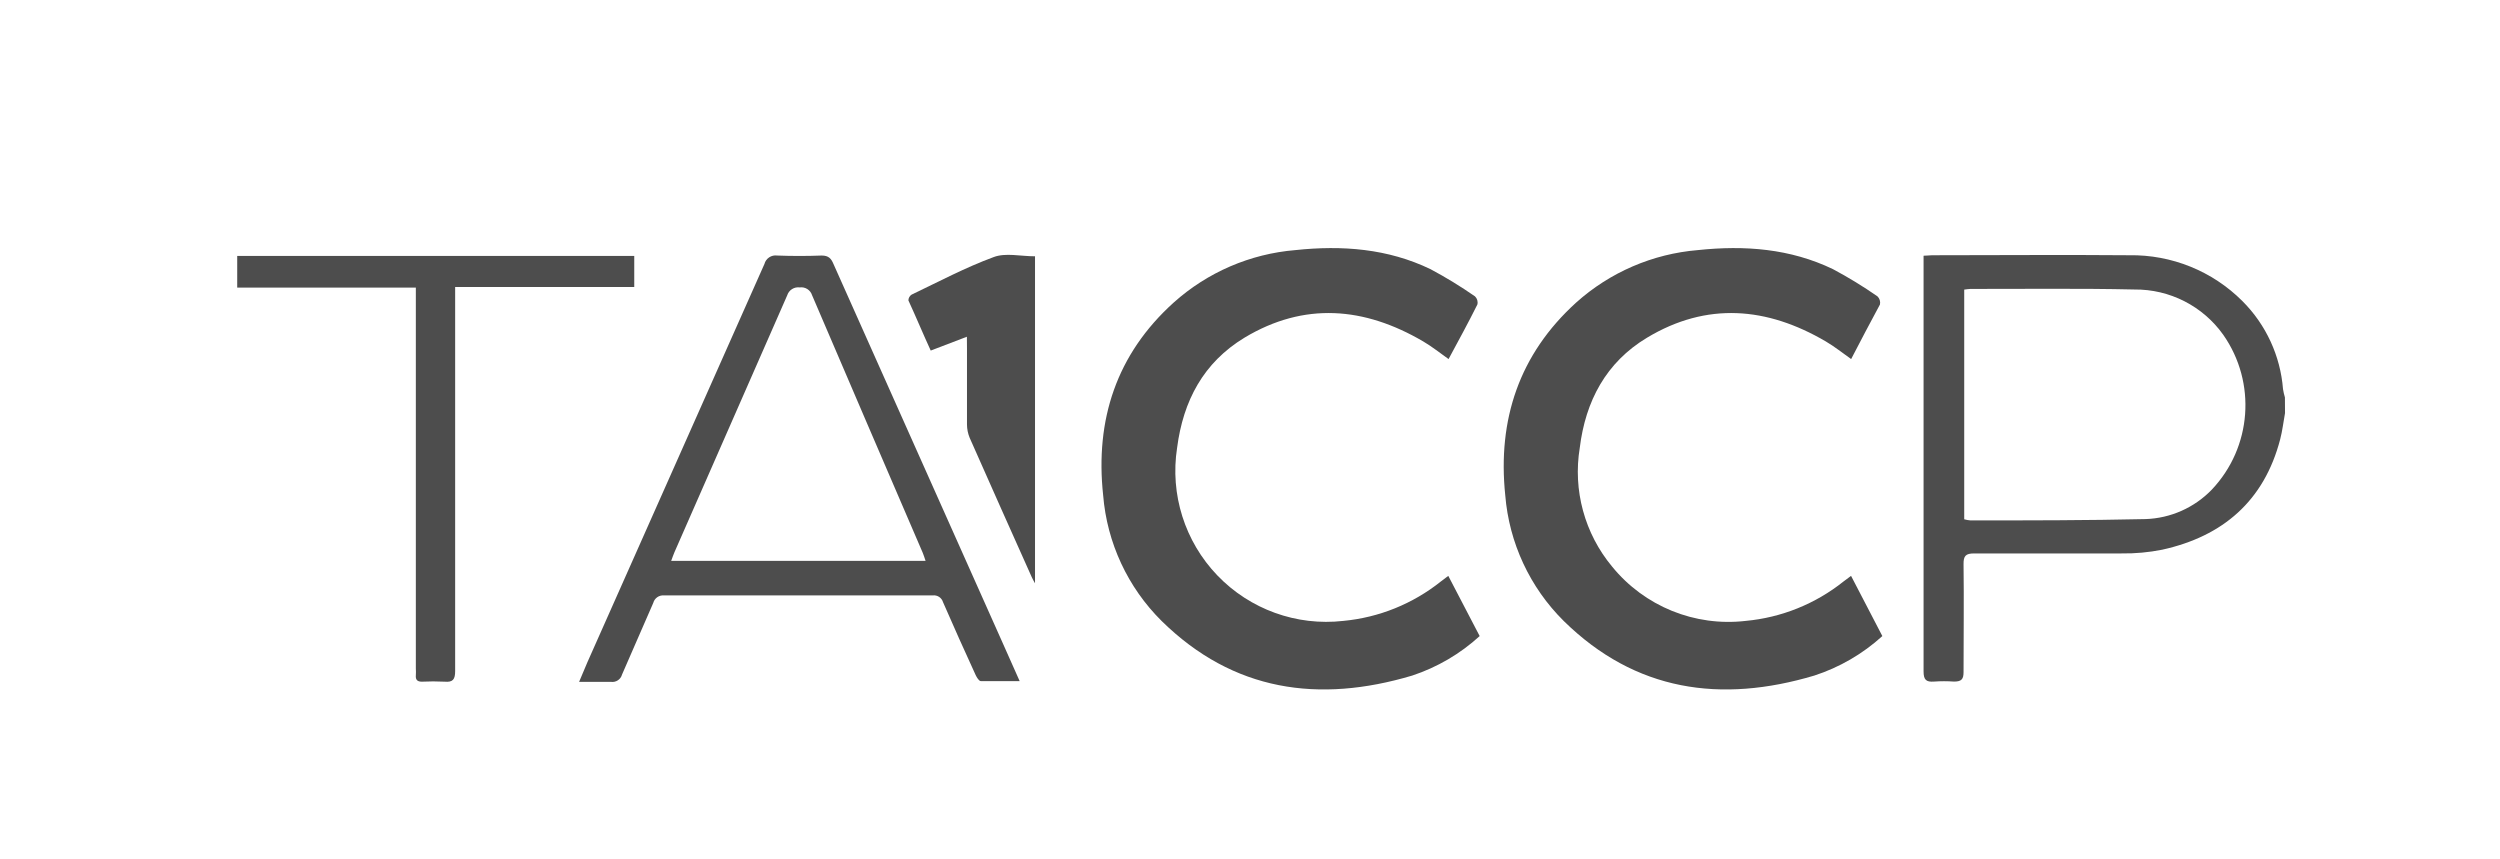
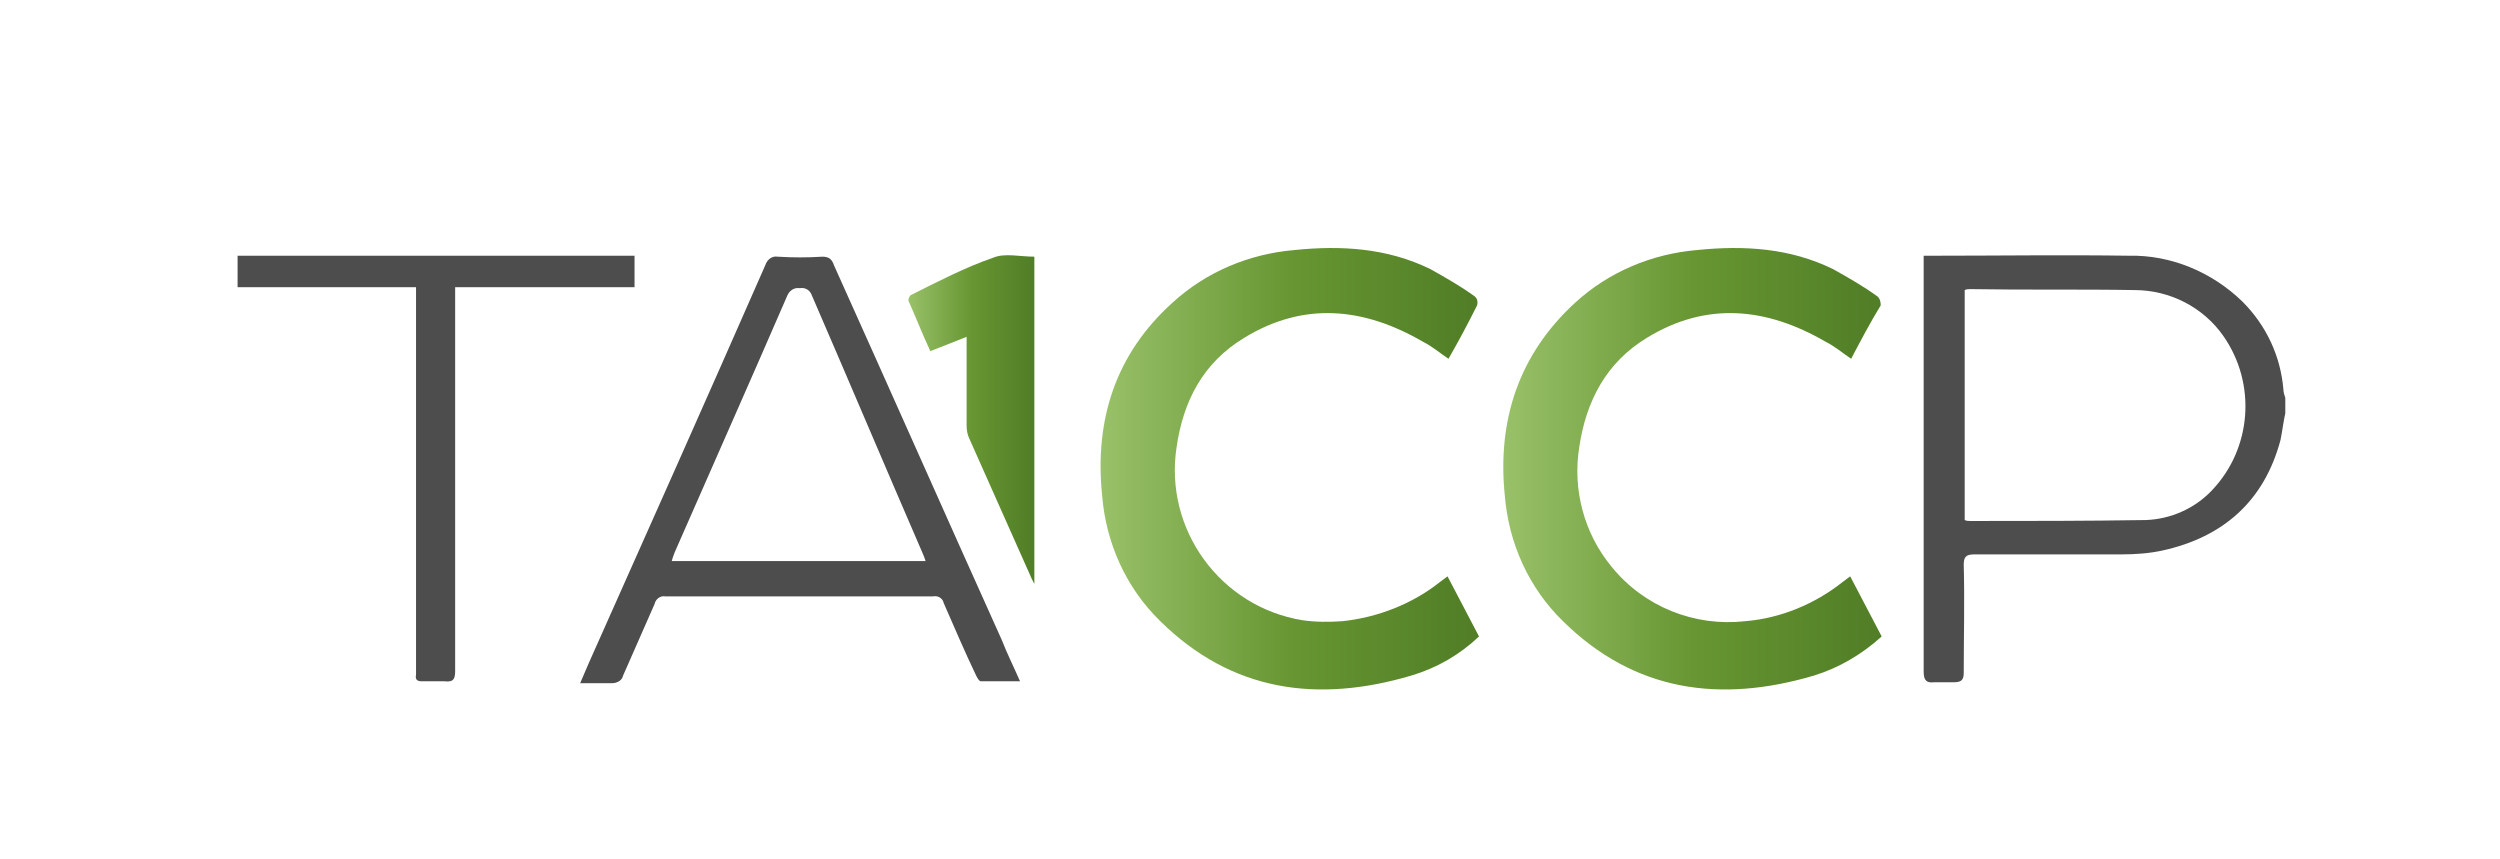
- <svg xmlns="http://www.w3.org/2000/svg" id="Слой_1" data-name="Слой 1" viewBox="0 0 262 90">
-   <defs>
-     <style>
-       .cls-1 {
-         fill: #4d4d4d;
-       }
-     </style>
-   </defs>
-   <g>
-     <path class="cls-1" d="M239.47,43.29c-.17.92-.27,1.85-.51,2.76-1.68,6.44-6,10.16-12.37,11.56a20.23,20.23,0,0,1-4.26.39c-5.15,0-10.29,0-15.44,0-.9,0-1.12.27-1.11,1.13.05,3.77,0,7.53,0,11.3,0,.74-.2,1-1,1a14.72,14.72,0,0,0-2.1,0c-.81.06-1.09-.18-1.09-1.06,0-7.34,0-14.69,0-22V26.8c.37,0,.63-.05.9-.05,6.88,0,13.76-.06,20.65,0A16.39,16.39,0,0,1,235,31.55a14.66,14.66,0,0,1,4.26,9.23,6.82,6.82,0,0,0,.2.87ZM205.85,30.35V54.42a3.33,3.33,0,0,0,.65.12c6.12,0,12.24,0,18.36-.14a10.11,10.11,0,0,0,6.93-3.08A12.87,12.87,0,0,0,233,35.09a11.28,11.28,0,0,0-9.32-4.75c-5.73-.13-11.45-.05-17.18-.06C206.33,30.28,206.13,30.32,205.85,30.35Z" />
-     <path class="cls-1" d="M151.81,37.63c-.87-.61-1.72-1.3-2.66-1.85-6.16-3.61-12.46-4.16-18.73-.39C126.12,38,124,42,123.36,46.93a15.82,15.82,0,0,0,17.42,18.14A19.28,19.28,0,0,0,151,60.94l.78-.59,3.29,6.31A19.63,19.63,0,0,1,148,70.8c-9.79,2.92-18.75,1.66-26.26-5.72a20.94,20.94,0,0,1-6.13-13.18C114.76,44,117,37.12,123,31.71a21.8,21.8,0,0,1,12.76-5.5c4.89-.52,9.68-.16,14.16,2a46.46,46.46,0,0,1,4.66,2.85.89.89,0,0,1,.25.85C153.88,33.82,152.86,35.68,151.81,37.63Z" />
-     <path class="cls-1" d="M106.86,71.38c-1.48,0-2.78,0-4.07,0-.19,0-.42-.38-.54-.63-1.16-2.54-2.31-5.08-3.42-7.64a1,1,0,0,0-1.09-.71q-14.07,0-28.14,0a1.07,1.07,0,0,0-1.14.79c-1.07,2.5-2.2,5-3.27,7.5a1.05,1.05,0,0,1-1.16.77c-1.05,0-2.11,0-3.34,0l.87-2.06q9.28-20.86,18.55-41.73a1.21,1.21,0,0,1,1.34-.89c1.55.06,3.1.06,4.66,0,.72,0,1,.31,1.24.89Q96.13,47.32,104.91,67C105.54,68.4,106.16,69.81,106.86,71.38ZM97,58.78c-.11-.33-.19-.58-.29-.83q-5.81-13.48-11.6-27a1.19,1.19,0,0,0-1.3-.83,1.21,1.21,0,0,0-1.31.83Q76.6,44.43,70.68,57.88c-.11.26-.21.54-.34.9Z" />
-     <path class="cls-1" d="M66.47,26.82v3.26H47.7v1.24q0,19.49,0,39c0,.88-.23,1.2-1.11,1.12a23.62,23.62,0,0,0-2.38,0c-.46,0-.67-.19-.63-.66a5.93,5.93,0,0,0,0-.73V30.14H24.86V26.82Z" />
-     <path class="cls-1" d="M101.33,35.29l-3.79,1.45C96.74,35,96,33.22,95.2,31.48a.74.74,0,0,1,.33-.6c2.85-1.36,5.65-2.85,8.61-3.94,1.25-.47,2.81-.08,4.33-.08V61.13c-.12-.21-.24-.42-.34-.64q-3.27-7.29-6.51-14.61a3.72,3.72,0,0,1-.28-1.4c0-2.64,0-5.28,0-7.91Z" />
-     <path class="cls-1" d="M194,37.63c-.87-.61-1.72-1.3-2.66-1.85-6.16-3.61-12.46-4.16-18.73-.39-4.3,2.58-6.45,6.65-7.05,11.54a15.53,15.53,0,0,0,3.39,12.45,15.71,15.71,0,0,0,14,5.69,19.28,19.28,0,0,0,10.25-4.13l.79-.59,3.28,6.31a19.63,19.63,0,0,1-7.13,4.14c-9.79,2.92-18.75,1.66-26.26-5.72a20.94,20.94,0,0,1-6.13-13.18c-.82-7.93,1.47-14.78,7.43-20.19a21.8,21.8,0,0,1,12.76-5.5c4.89-.52,9.68-.16,14.16,2a46.46,46.46,0,0,1,4.66,2.85.92.92,0,0,1,.26.85C196,33.82,195,35.68,194,37.63Z" />
-   </g>
+ <svg xmlns="http://www.w3.org/2000/svg" version="1.1" id="Слой_1" x="0px" y="0px" viewBox="0 0 262 90" style="enable-background:new 0 0 262 90;" xml:space="preserve">
+   <style type="text/css">
+ 	.st0{fill:#4D4D4D;}
+ 	.st1{fill:url(#SVGID_1_);}
+ 	.st2{fill:url(#SVGID_2_);}
+ 	.st3{fill:url(#SVGID_3_);}
+ </style>
+   <path class="st0" d="M239.5,43.3c-0.2,0.9-0.3,1.8-0.5,2.8c-1.7,6.4-6,10.2-12.4,11.6c-1.4,0.3-2.8,0.4-4.3,0.4  c-5.1,0-10.3,0-15.4,0c-0.9,0-1.1,0.3-1.1,1.1c0.1,3.8,0,7.5,0,11.3c0,0.7-0.2,1-1,1c-0.7,0-1.4,0-2.1,0c-0.8,0.1-1.1-0.2-1.1-1.1  c0-7.3,0-14.7,0-22V26.8c0.4,0,0.6,0,0.9,0c6.9,0,13.8-0.1,20.6,0c4.4-0.1,8.7,1.7,11.9,4.8c2.5,2.5,4,5.7,4.3,9.2  c0,0.3,0.1,0.6,0.2,0.9L239.5,43.3z M205.9,30.4v24.1c0.2,0.1,0.4,0.1,0.6,0.1c6.1,0,12.2,0,18.4-0.1c2.6-0.1,5.1-1.2,6.9-3.1  c4.2-4.4,4.7-11.2,1.2-16.2c-2.1-3-5.6-4.8-9.3-4.8c-5.7-0.1-11.4,0-17.2-0.1C206.3,30.3,206.1,30.3,205.9,30.4z" />
+   <linearGradient id="SVGID_1_" gradientUnits="userSpaceOnUse" x1="115.436" y1="49.127" x2="155.07" y2="49.127">
+     <stop offset="0" style="stop-color:#99C169" />
+     <stop offset="0.5" style="stop-color:#679632" />
+     <stop offset="1" style="stop-color:#507D26" />
+   </linearGradient>
+   <path class="st1" d="M151.8,37.6c-0.9-0.6-1.7-1.3-2.7-1.8c-6.2-3.6-12.5-4.2-18.7-0.4c-4.3,2.6-6.4,6.6-7.1,11.5  c-1.3,8.6,4.6,16.7,13.2,18.1c1.4,0.2,2.8,0.2,4.2,0.1c3.7-0.4,7.3-1.8,10.2-4.1l0.8-0.6l3.3,6.3c-2,1.9-4.4,3.3-7.1,4.1  c-9.8,2.9-18.8,1.7-26.3-5.7c-3.6-3.5-5.7-8.2-6.1-13.2c-0.8-7.9,1.4-14.8,7.4-20.2c3.5-3.2,8-5.1,12.8-5.5c4.9-0.5,9.7-0.2,14.2,2  c1.6,0.9,3.2,1.8,4.7,2.9c0.2,0.2,0.3,0.5,0.2,0.9C153.9,33.8,152.9,35.7,151.8,37.6z" />
+   <path class="st0" d="M106.9,71.4c-1.5,0-2.8,0-4.1,0c-0.2,0-0.4-0.4-0.5-0.6c-1.2-2.5-2.3-5.1-3.4-7.6c-0.1-0.5-0.6-0.8-1.1-0.7  c-9.4,0-18.8,0-28.1,0c-0.5-0.1-1,0.3-1.1,0.8c-1.1,2.5-2.2,5-3.3,7.5c-0.1,0.5-0.6,0.8-1.2,0.8c-1,0-2.1,0-3.3,0l0.9-2.1  c6.2-13.9,12.4-27.8,18.5-41.7c0.2-0.6,0.7-1,1.3-0.9c1.6,0.1,3.1,0.1,4.7,0c0.7,0,1,0.3,1.2,0.9c5.9,13.1,11.7,26.2,17.6,39.3  C105.5,68.4,106.2,69.8,106.9,71.4z M97,58.8c-0.1-0.3-0.2-0.6-0.3-0.8c-3.9-9-7.7-18-11.6-27c-0.2-0.6-0.7-0.9-1.3-0.8  c-0.6-0.1-1.1,0.3-1.3,0.8c-3.9,9-7.9,18-11.8,26.9c-0.1,0.3-0.2,0.5-0.3,0.9L97,58.8z" />
+   <path class="st0" d="M66.5,26.8v3.3H47.7v1.2c0,13,0,26,0,39c0,0.9-0.2,1.2-1.1,1.1c-0.8,0-1.6,0-2.4,0c-0.5,0-0.7-0.2-0.6-0.7  c0-0.2,0-0.5,0-0.7V30.1H24.9v-3.3H66.5z" />
+   <linearGradient id="SVGID_2_" gradientUnits="userSpaceOnUse" x1="95.2" y1="43.919" x2="108.47" y2="43.919">
+     <stop offset="0" style="stop-color:#99C169" />
+     <stop offset="0.5" style="stop-color:#679632" />
+     <stop offset="1" style="stop-color:#507D26" />
+   </linearGradient>
+   <path class="st2" d="M101.3,35.3l-3.8,1.5c-0.8-1.7-1.5-3.5-2.3-5.3c0-0.2,0.1-0.5,0.3-0.6c2.8-1.4,5.7-2.9,8.6-3.9  c1.2-0.5,2.8-0.1,4.3-0.1v34.3c-0.1-0.2-0.2-0.4-0.3-0.6c-2.2-4.9-4.3-9.7-6.5-14.6c-0.2-0.4-0.3-0.9-0.3-1.4c0-2.6,0-5.3,0-7.9  L101.3,35.3z" />
+   <linearGradient id="SVGID_3_" gradientUnits="userSpaceOnUse" x1="157.589" y1="49.127" x2="197.27" y2="49.127">
+     <stop offset="0" style="stop-color:#99C169" />
+     <stop offset="0.5" style="stop-color:#679632" />
+     <stop offset="1" style="stop-color:#507D26" />
+   </linearGradient>
+   <path class="st3" d="M194,37.6c-0.9-0.6-1.7-1.3-2.7-1.8c-6.2-3.6-12.5-4.2-18.7-0.4c-4.3,2.6-6.4,6.7-7.1,11.5  c-0.7,4.4,0.5,9,3.4,12.5c3.4,4.2,8.7,6.3,14,5.7c3.7-0.3,7.3-1.8,10.2-4.1l0.8-0.6l3.3,6.3c-2.1,1.9-4.5,3.3-7.1,4.1  c-9.8,2.9-18.8,1.7-26.3-5.7c-3.6-3.5-5.7-8.2-6.1-13.2c-0.8-7.9,1.5-14.8,7.4-20.2c3.5-3.2,8-5.1,12.8-5.5c4.9-0.5,9.7-0.2,14.2,2  c1.6,0.9,3.2,1.8,4.7,2.9c0.2,0.2,0.3,0.5,0.3,0.9C196,33.8,195,35.7,194,37.6z" />
</svg>
